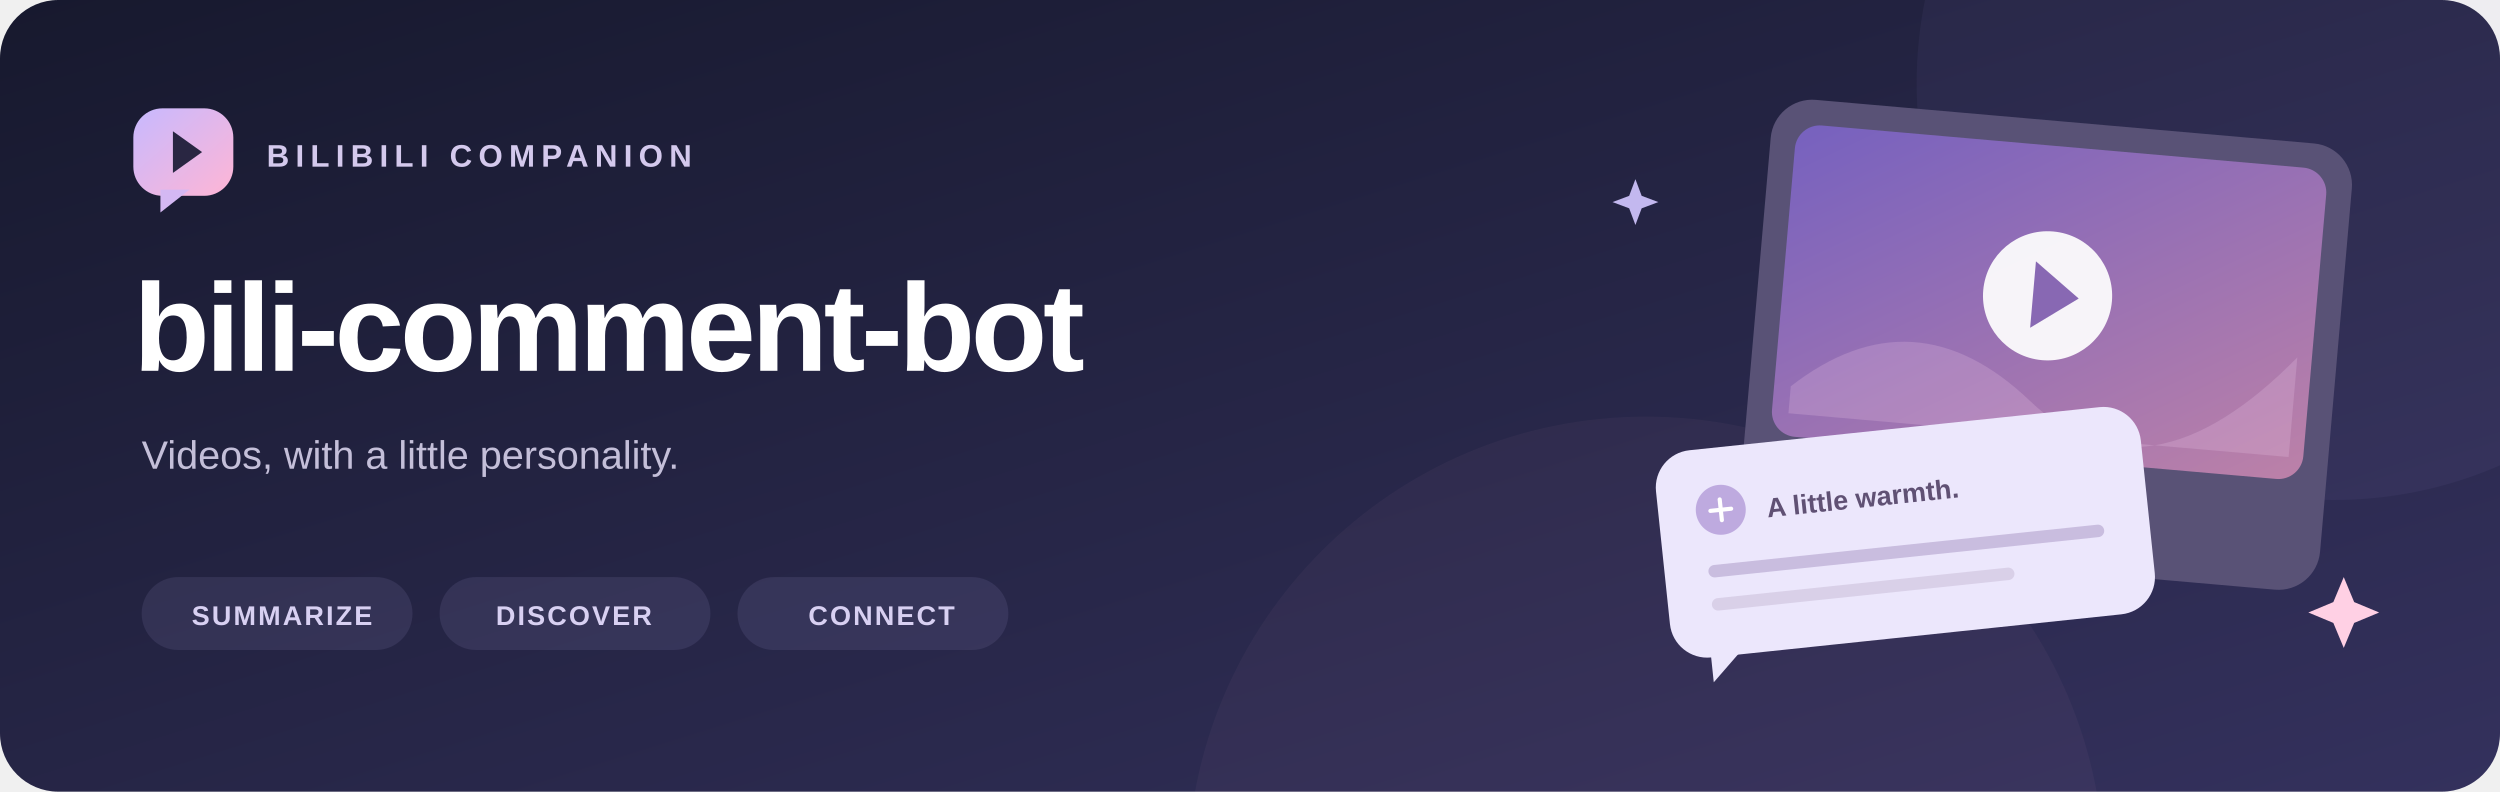
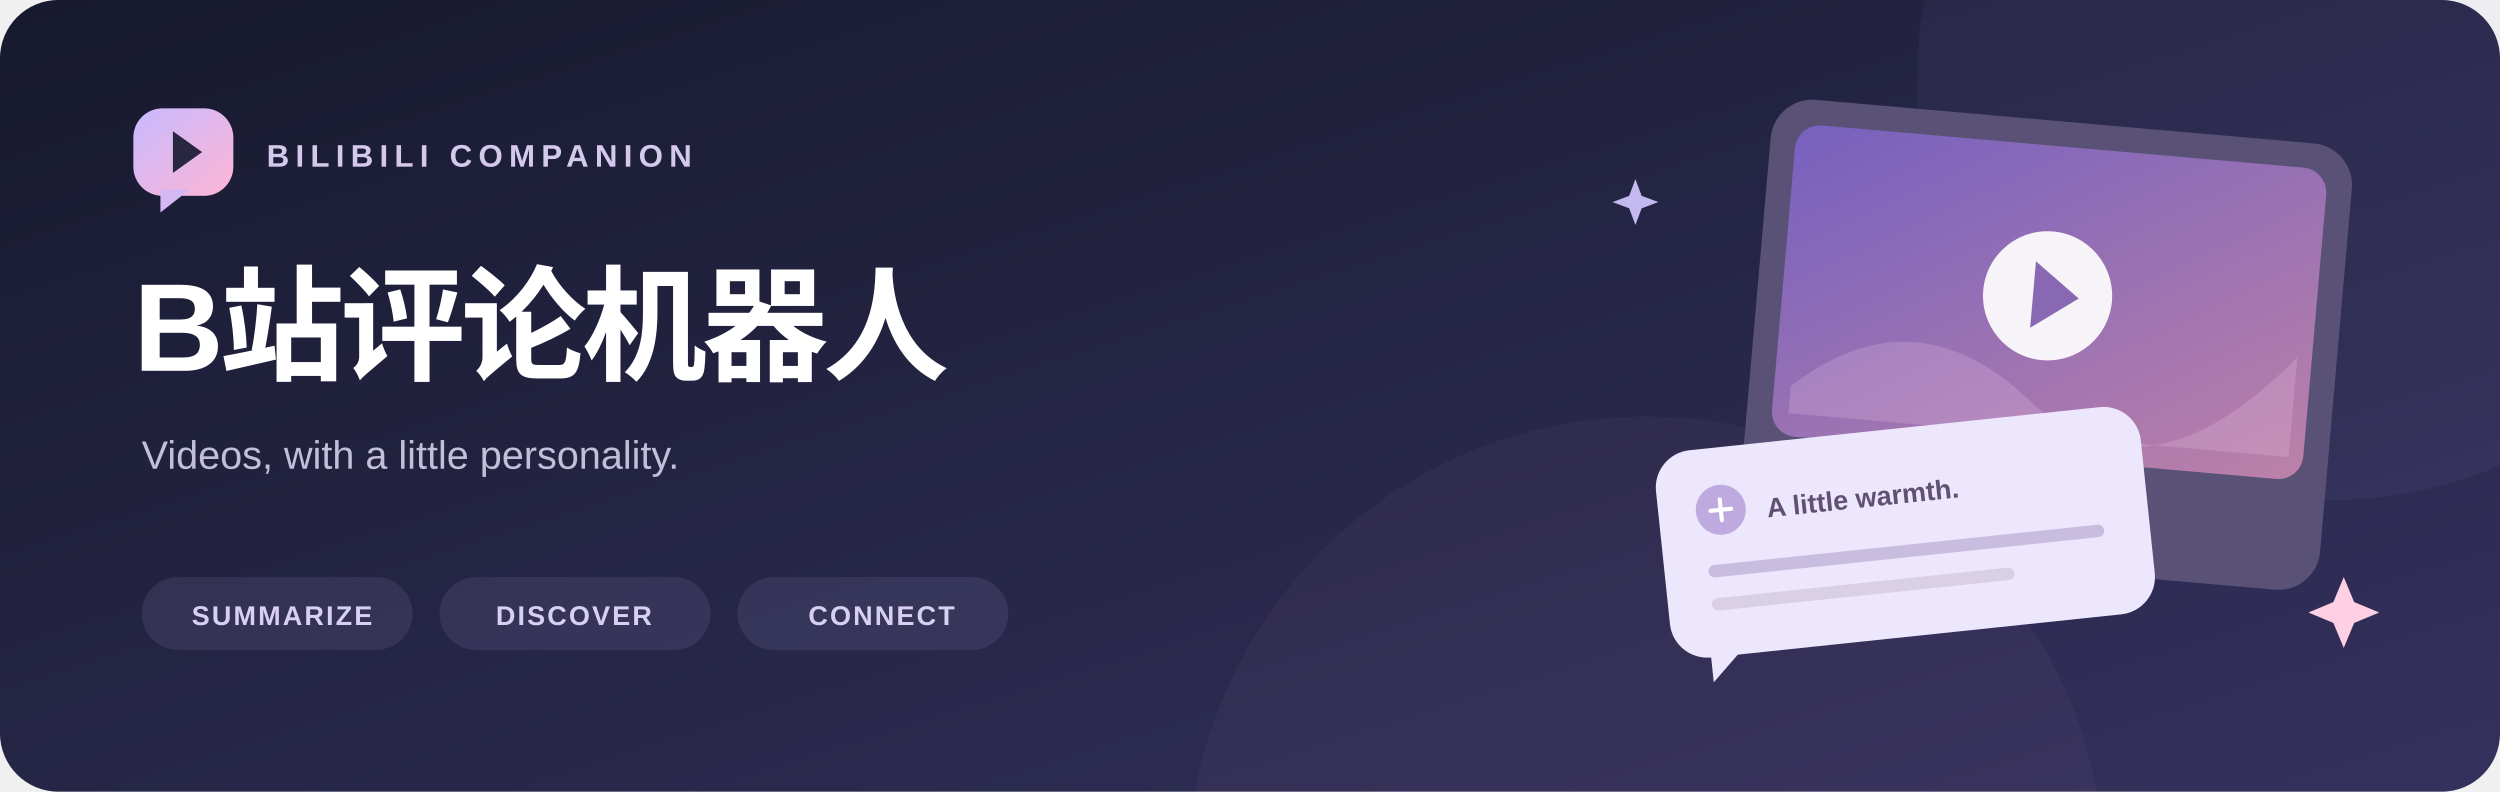
<svg xmlns="http://www.w3.org/2000/svg" width="1200" height="380" viewBox="0 0 1200 380" role="img" aria-labelledby="title description">
  <defs>
    <linearGradient id="background" x2="1" y2="1">
      <stop stop-color="#17192e" />
      <stop offset="1" stop-color="#34315d" />
    </linearGradient>
    <linearGradient id="accent" x2="1" y2="1">
      <stop stop-color="#c7b9ff" />
      <stop offset="1" stop-color="#ffb5d5" />
    </linearGradient>
    <linearGradient id="screen" x2="1" y2="1">
      <stop stop-color="#7661bf" />
      <stop offset="1" stop-color="#bc81a8" />
    </linearGradient>
  </defs>
  <rect width="1200" height="380" rx="28" fill="url(#background)" />
  <circle cx="1120" cy="40" r="200" fill="#bbaaff" opacity=".05" />
  <circle cx="790" cy="420" r="220" fill="#ffb5d5" opacity=".04" />
  <g font-family="-apple-system,BlinkMacSystemFont,Segoe UI,Arial,sans-serif">
    <rect x="64" y="52" width="48" height="42" rx="14" fill="url(#accent)" />
    <path d="M77 91v11l14-11" fill="#d4b8f3" />
    <path d="M83 63l14 10-14 10z" fill="#292642" />
    <text x="128" y="80" fill="#d4c9ed" font-size="15" font-weight="600" letter-spacing="3">BILIBILI COMPANION</text>
-     <text x="64" y="178" fill="#fff" font-size="60" font-weight="700" letter-spacing="-2">bili-comment-bot</text>
+     <text x="64" y="178" fill="#fff" font-size="60" font-weight="700" letter-spacing="-2">B站评论机器人</text>
    <text x="68" y="225" fill="#c4bfd9" font-size="19">Videos, with a little personality.</text>
    <g font-size="13" font-weight="600" letter-spacing="1">
      <rect x="68" y="277" width="130" height="35" rx="17.5" fill="#aaa0dd" opacity=".12" />
      <text x="92" y="300" fill="#d8d0f2">SUMMARIZE</text>
      <rect x="211" y="277" width="130" height="35" rx="17.5" fill="#aaa0dd" opacity=".12" />
      <text x="238" y="300" fill="#d8d0f2">DISCOVER</text>
      <rect x="354" y="277" width="130" height="35" rx="17.5" fill="#aaa0dd" opacity=".12" />
      <text x="388" y="300" fill="#d8d0f2">CONNECT</text>
    </g>
    <g transform="translate(842 58) rotate(5 140 105)">
      <rect width="280" height="215" rx="20" fill="#595276" />
      <rect x="12" y="12" width="256" height="150" rx="12" fill="url(#screen)" />
      <path d="M20 138Q75 87 135 135T261 103v48H20z" fill="#e9c4e7" opacity=".24" />
      <circle cx="139" cy="84" r="31" fill="#fff" opacity=".92" />
      <path d="M132 68l22 16-22 16z" fill="#8868b3" />
      <rect x="23" y="180" width="154" height="7" rx="3.5" fill="#cec5e6" />
      <rect x="23" y="194" width="103" height="5" rx="2.5" fill="#aaa0c3" />
    </g>
    <g transform="translate(793 218) rotate(-6)">
      <rect width="234" height="100" rx="18" fill="#ece7fc" />
      <path d="M18 84v28l30-28" fill="#ece7fc" />
      <circle cx="30" cy="30" r="12" fill="#beaadf" />
      <path d="M25 30h10M30 25v10" stroke="#fff" stroke-width="2" stroke-linecap="round" />
      <text x="52" y="36" fill="#605174" font-size="13" font-weight="700">A little warmth.</text>
      <rect x="21" y="56" width="191" height="6" rx="3" fill="#c9bddf" />
      <rect x="21" y="72" width="146" height="6" rx="3" fill="#d9d0e8" />
    </g>
    <path d="M1125 277l5 12 12 5-12 5-5 12-5-12-12-5 12-5z" fill="#ffd0e4" />
    <path d="M785 86l3 8 8 3-8 3-3 8-3-8-8-3 8-3z" fill="#c3b8ef" />
  </g>
</svg>
